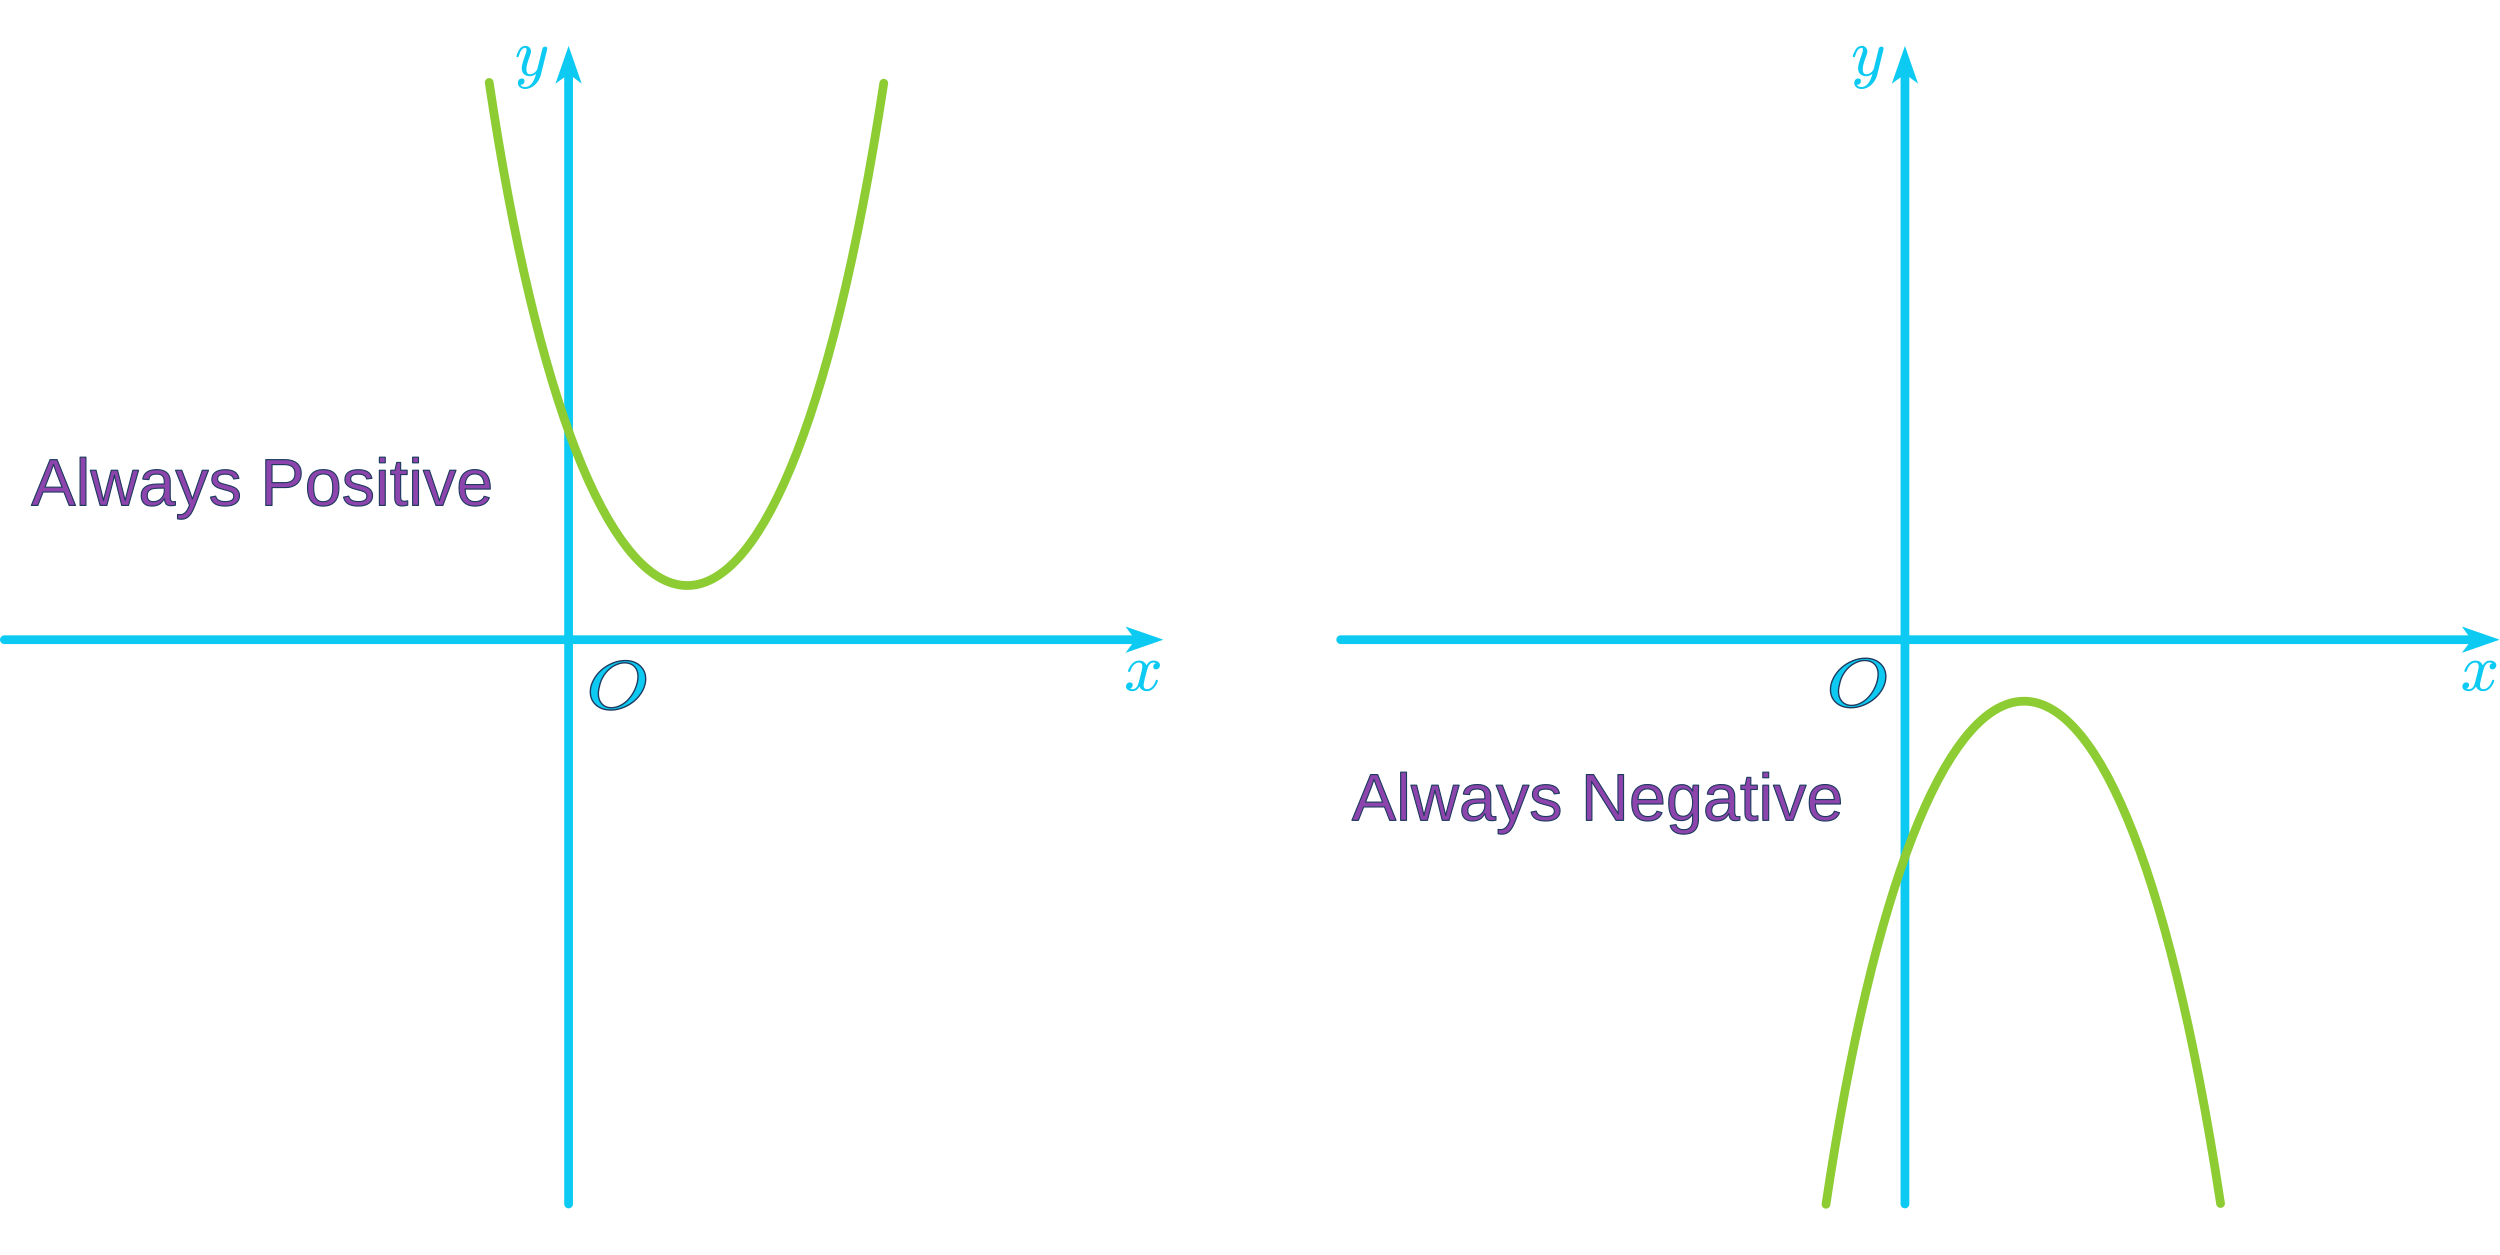
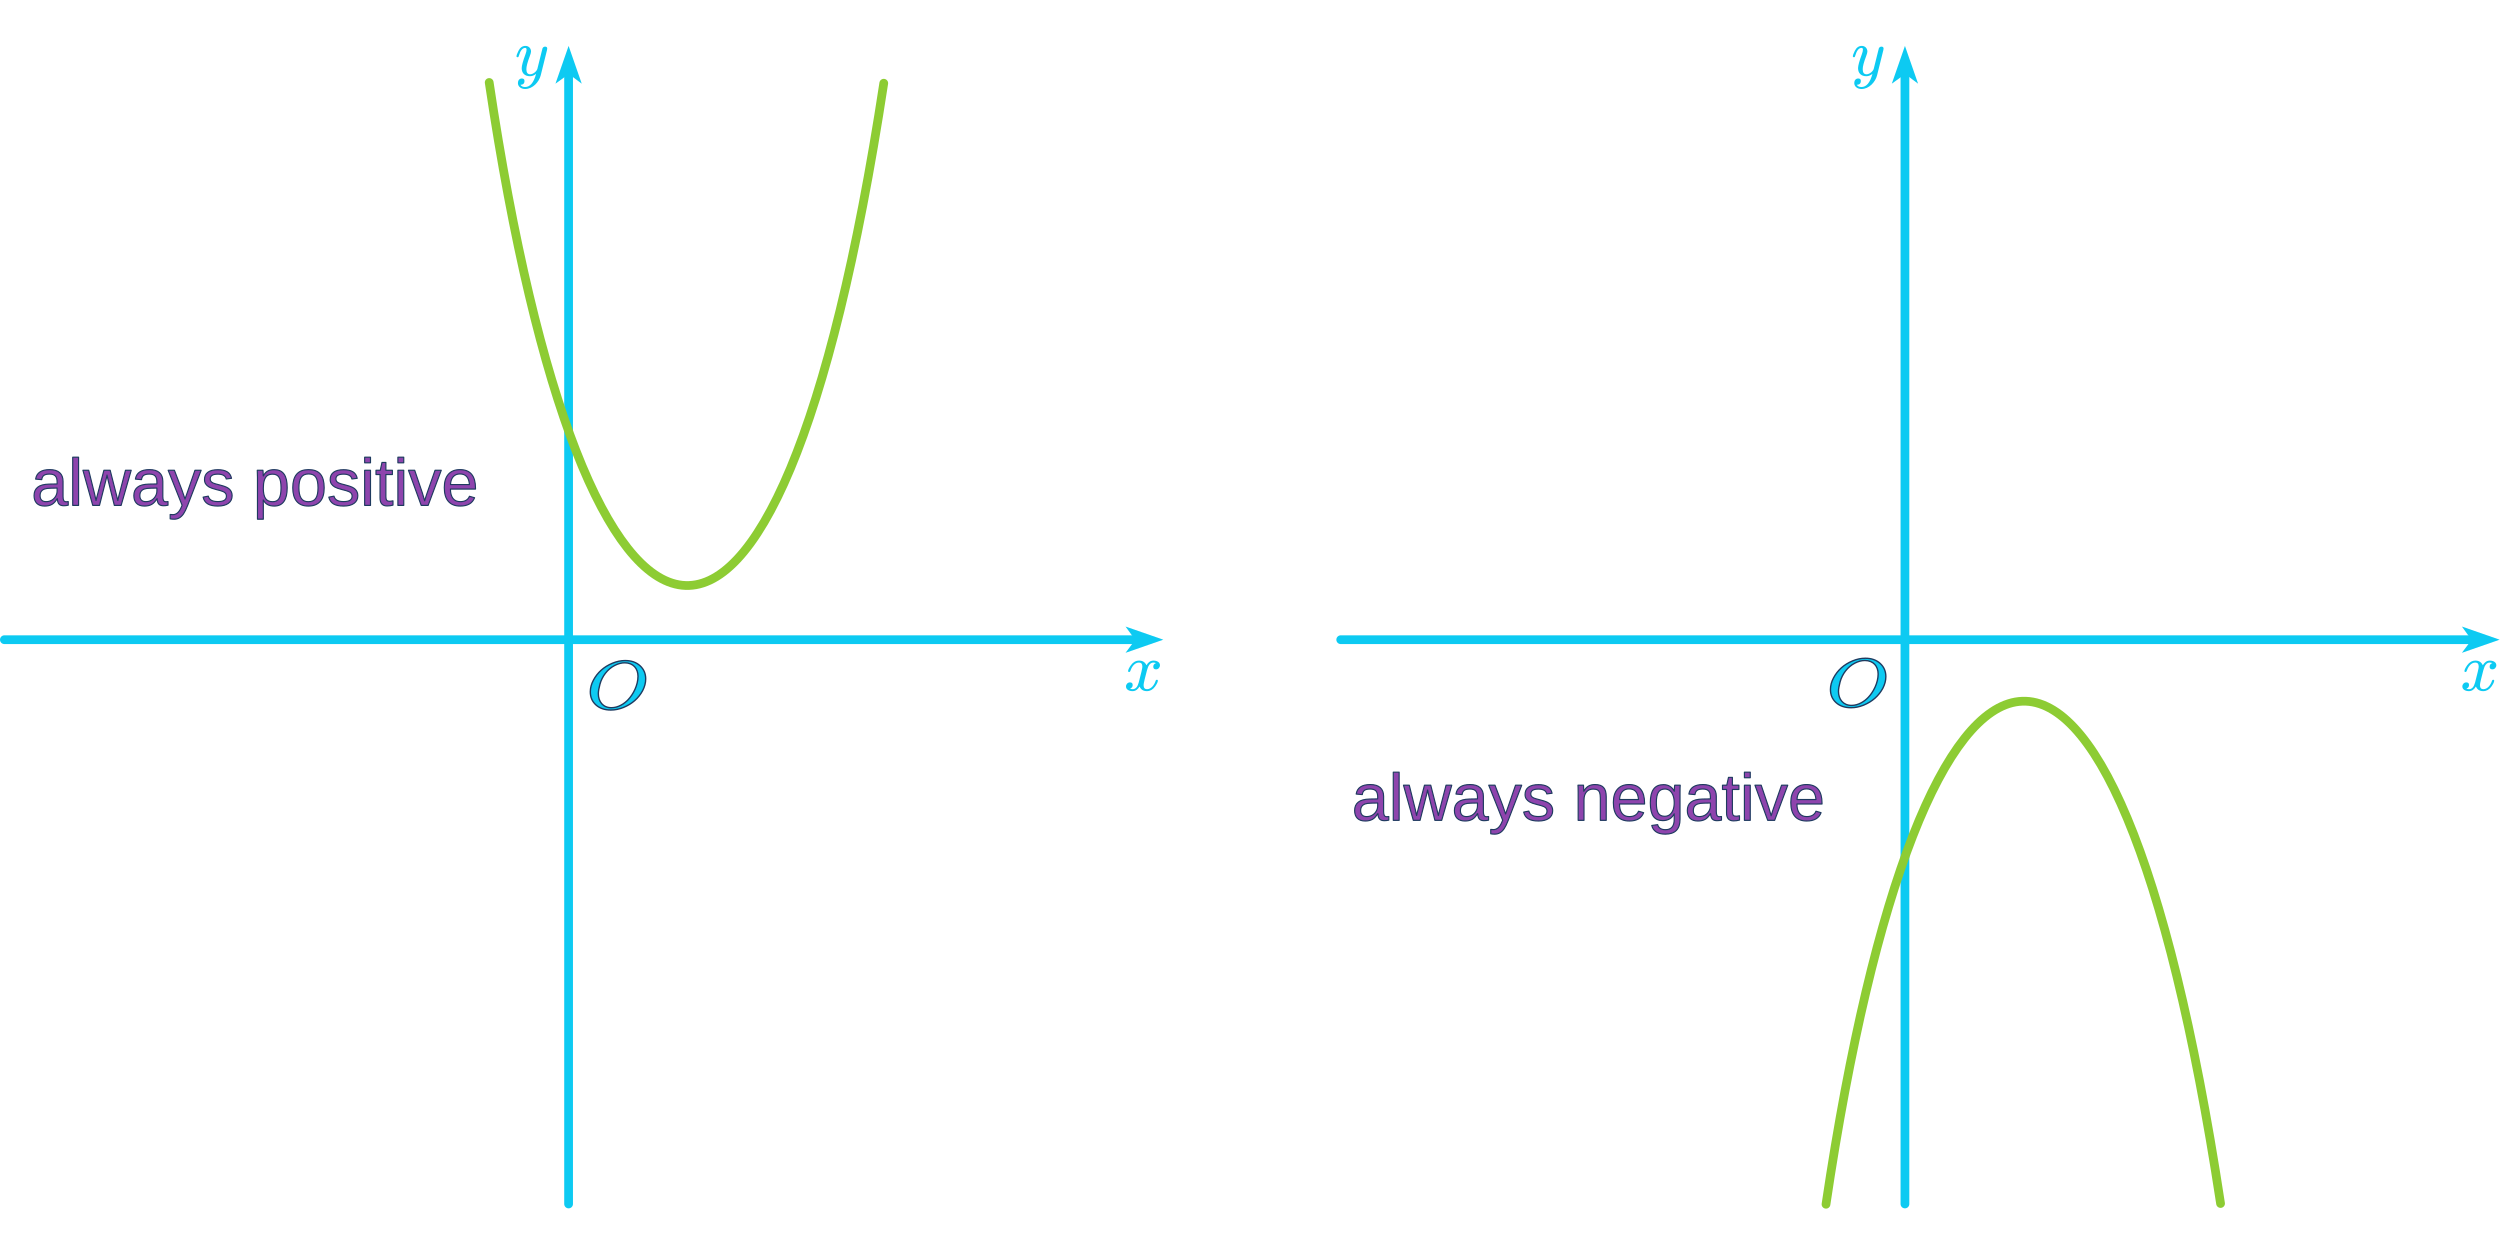
<svg xmlns="http://www.w3.org/2000/svg" width="510" height="256" viewBox="0 0 1784 830" version="1.1" xml:space="preserve" style="fill-rule:evenodd;clip-rule:evenodd;stroke-linecap:round;stroke-linejoin:round;stroke-miterlimit:1.5;">
  <g>
    <path id="MJX-3-NCM-I-1D466" d="M374.951,0c-2.14,0 -3.805,1.189 -4.994,3.567c-0.903,1.855 -1.379,3.139 -1.379,3.852c0,0.428 0.238,0.666 0.761,0.666c0.666,0 0.714,-0.285 0.904,-0.999c1.094,-3.757 2.616,-5.659 4.566,-5.659c0.618,-0 0.951,0.428 0.951,1.284c-0,0.761 -0.238,1.855 -0.761,3.234c-1.808,4.899 -2.711,8.18 -2.711,9.94c-0,3.614 2.235,5.755 5.897,5.755c1.57,-0 3.044,-0.571 4.376,-1.712c-1.665,6.277 -4.281,9.416 -7.848,9.416c-1.617,0 -2.71,-0.523 -3.281,-1.569c1.902,-0.095 2.853,-0.999 2.853,-2.711c0,-1.189 -0.618,-1.807 -1.902,-1.807c-1.76,-0 -2.806,1.474 -2.806,3.234c-0,2.616 2.378,4.28 5.136,4.28c5.47,0 9.94,-5.041 11.129,-9.702l4.471,-17.978c0.143,-0.523 0.19,-0.903 0.19,-1.141c0,-0.951 -0.523,-1.427 -1.522,-1.427c-0.761,0 -1.379,0.381 -1.807,1.094c-0.285,0.999 -0.523,1.855 -0.666,2.568l-3.044,12.223c-0.475,1.712 -2.996,3.852 -5.136,3.852c-1.807,0 -2.711,-1.189 -2.711,-3.614c0,-1.998 0.809,-5.041 2.378,-9.132c0.618,-1.664 0.951,-2.806 0.951,-3.471c0,-2.331 -1.664,-4.043 -3.995,-4.043Z" style="fill:#0dcaf2;fill-rule:nonzero;" />
  </g>
  <g>
    <path id="MJX-3-NCM-I-1D4661" d="M1328.57,0c-2.14,0 -3.805,1.189 -4.994,3.567c-0.903,1.855 -1.379,3.139 -1.379,3.852c0,0.428 0.238,0.666 0.761,0.666c0.666,0 0.713,-0.285 0.904,-0.999c1.094,-3.757 2.615,-5.659 4.565,-5.659c0.619,-0 0.952,0.428 0.952,1.284c-0,0.761 -0.238,1.855 -0.761,3.234c-1.808,4.899 -2.711,8.18 -2.711,9.94c-0,3.614 2.235,5.755 5.897,5.755c1.57,-0 3.044,-0.571 4.376,-1.712c-1.665,6.277 -4.281,9.416 -7.848,9.416c-1.617,0 -2.711,-0.523 -3.281,-1.569c1.902,-0.095 2.853,-0.999 2.853,-2.711c0,-1.189 -0.618,-1.807 -1.902,-1.807c-1.76,-0 -2.806,1.474 -2.806,3.234c-0,2.616 2.378,4.28 5.136,4.28c5.47,0 9.94,-5.041 11.129,-9.702l4.471,-17.978c0.143,-0.523 0.19,-0.903 0.19,-1.141c0,-0.951 -0.523,-1.427 -1.522,-1.427c-0.761,0 -1.379,0.381 -1.807,1.094c-0.285,0.999 -0.523,1.855 -0.666,2.568l-3.044,12.223c-0.475,1.712 -2.996,3.852 -5.136,3.852c-1.807,0 -2.711,-1.189 -2.711,-3.614c-0,-1.998 0.808,-5.041 2.378,-9.132c0.618,-1.664 0.951,-2.806 0.951,-3.471c0,-2.331 -1.664,-4.043 -3.995,-4.043Z" style="fill:#0dcaf2;fill-rule:nonzero;" />
  </g>
  <path d="M3041.99,-606.879l-1270.22,0" style="fill:none;stroke:#8dcc33;stroke-width:6.25px;" />
  <path d="M3041.99,-519.946l-1270.22,-0" style="fill:none;stroke:#8dcc33;stroke-width:12.5px;" />
  <path d="M-1592.61,1032.81l-0,-841.056" style="fill:none;stroke:#ff7faf;stroke-width:8.33px;stroke-dasharray:12.5,16.67,0,0,0,0;" />
  <path d="M161.6,-627.77l677.728,0" style="fill:none;stroke:#0dcaf2;stroke-width:6.25px;" />
  <path d="M3.125,423.737l805.303,-0" style="fill:none;stroke:#0dcaf2;stroke-width:6.25px;" />
  <path d="M956.743,423.737l805.303,-0" style="fill:none;stroke:#0dcaf2;stroke-width:6.25px;" />
  <path d="M980.654,-627.77l677.728,0" style="fill:none;stroke:#0dcaf2;stroke-width:6.25px;" />
  <path d="M405.746,21.106l-0,805.303" style="fill:none;stroke:#0dcaf2;stroke-width:6.25px;" />
  <path d="M1359.36,21.106l-0,805.303" style="fill:none;stroke:#0dcaf2;stroke-width:6.25px;" />
  <path d="M2573.02,23.85l0,804.694" style="fill:none;stroke:#0dcaf2;stroke-width:6.25px;" />
  <path d="M-1349.77,80.811l0,1103.54" style="fill:none;stroke:#0dcaf2;stroke-width:6.25px;" />
  <path d="M405.756,0.017l9.377,26.949l-9.222,-6.89l-9.531,6.89l9.376,-26.949Z" style="fill:#0dcaf2;" />
  <path d="M1359.37,0.017l9.377,26.949l-9.223,-6.89l-9.53,6.89l9.376,-26.949Z" style="fill:#0dcaf2;" />
  <path d="M830.129,423.729l-26.949,9.377l6.89,-9.223l-6.89,-9.53l26.949,9.376Z" style="fill:#0dcaf2;" />
  <path d="M1783.75,423.729l-26.949,9.377l6.89,-9.223l-6.89,-9.53l26.949,9.376Z" style="fill:#0dcaf2;" />
  <g transform="matrix(47.4544,0,0,47.4544,351.952,327.904)">
    </g>
-   <text x="22.297px" y="327.904px" style="font-family:'ArialMT', 'Arial', sans-serif;font-size:47.454px;fill:#8e44ad;stroke:#1e3a5f;stroke-width:0.83px;stroke-linecap:butt;stroke-miterlimit:2;">Always Positive</text>
+   <text x="22.297px" y="327.904px" style="font-family:'ArialMT', 'Arial', sans-serif;font-size:47.454px;fill:#8e44ad;stroke:#1e3a5f;stroke-width:0.83px;stroke-linecap:butt;stroke-miterlimit:2;">always positive</text>
  <g transform="matrix(47.4544,0,0,47.4544,1315.44,552.652)">
    </g>
-   <text x="964.651px" y="552.652px" style="font-family:'ArialMT', 'Arial', sans-serif;font-size:47.454px;fill:#8e44ad;stroke:#1e3a5f;stroke-width:0.83px;stroke-linecap:butt;stroke-miterlimit:2;">Always Negative</text>
+   <text x="964.651px" y="552.652px" style="font-family:'ArialMT', 'Arial', sans-serif;font-size:47.454px;fill:#8e44ad;stroke:#1e3a5f;stroke-width:0.83px;stroke-linecap:butt;stroke-miterlimit:2;">always negative</text>
  <path d="M-758.854,-1141.46l-254.083,367.548" style="fill:none;stroke:#0dcaf2;stroke-width:6.25px;" />
  <path d="M-991.252,-805.28l-19.704,28.503" style="fill:none;stroke:#0dcaf2;stroke-width:6.25px;" />
  <path d="M-406.488,-1102.27l783.852,0" style="fill:none;stroke:#9370db;stroke-width:12.5px;" />
  <path d="M630.647,26.64c-76.199,499.738 -213.604,455.772 -281.556,-0.537" style="fill:none;stroke:#8dcc33;stroke-width:6.25px;stroke-miterlimit:4;" />
  <path d="M1584.59,826.075c-76.2,-499.738 -213.605,-455.772 -281.556,0.538" style="fill:none;stroke:#8dcc33;stroke-width:6.25px;stroke-miterlimit:4;" />
  <g>
    <path id="MJX-1-NCM-I-1D465" d="M827.751,441.977c0,-2.213 -2.191,-3.32 -4.625,-3.32c-2.093,-0 -3.748,1.107 -5.014,3.32c-1.022,-2.213 -2.726,-3.32 -5.209,-3.32c-2.385,-0 -4.332,1.107 -5.89,3.272c-1.314,1.877 -1.996,3.272 -1.996,4.186c0,0.433 0.243,0.674 0.73,0.674c0.438,-0 0.73,-0.241 0.828,-0.674c0.925,-2.791 2.969,-6.063 6.231,-6.063c1.606,0 2.385,1.011 2.385,2.984c0,1.01 -0.876,4.763 -2.58,11.211c-0.827,3.224 -2.288,4.812 -4.381,4.812c-0.682,-0 -1.314,-0.145 -1.85,-0.385c1.266,-0.481 1.899,-1.347 1.899,-2.598c-0,-1.252 -0.633,-1.877 -1.948,-1.877c-1.606,-0 -2.823,1.347 -2.823,2.935c-0,2.214 2.288,3.32 4.673,3.32c2.045,0 3.7,-1.106 5.014,-3.32c0.925,2.214 2.678,3.32 5.209,3.32c2.337,0 4.284,-1.106 5.842,-3.272c1.314,-1.876 1.996,-3.272 1.996,-4.186c-0,-0.433 -0.243,-0.674 -0.73,-0.674c-0.438,0 -0.682,0.241 -0.828,0.674c-0.827,2.743 -3.018,6.063 -6.182,6.063c-1.607,-0 -2.434,-0.963 -2.434,-2.935c-0,-0.626 0.243,-1.973 0.778,-4.138l1.656,-6.496c0.925,-3.609 2.434,-5.438 4.576,-5.438c0.681,0 1.314,0.145 1.85,0.385c-1.315,0.433 -1.948,1.299 -1.948,2.599c0,1.251 0.682,1.876 1.996,1.876c1.558,0 2.775,-1.395 2.775,-2.935Z" style="fill:#0dcaf2;fill-rule:nonzero;" />
  </g>
  <g>
    <path id="MJX-1-NCM-I-1D4651" d="M1781.37,441.977c-0,-2.213 -2.191,-3.32 -4.625,-3.32c-2.093,-0 -3.748,1.107 -5.014,3.32c-1.022,-2.213 -2.726,-3.32 -5.209,-3.32c-2.385,-0 -4.332,1.107 -5.89,3.272c-1.315,1.877 -1.996,3.272 -1.996,4.186c-0,0.433 0.243,0.674 0.73,0.674c0.438,-0 0.73,-0.241 0.828,-0.674c0.925,-2.791 2.969,-6.063 6.231,-6.063c1.606,0 2.385,1.011 2.385,2.984c0,1.01 -0.876,4.763 -2.58,11.211c-0.827,3.224 -2.288,4.812 -4.381,4.812c-0.682,-0 -1.315,-0.145 -1.85,-0.385c1.266,-0.481 1.899,-1.347 1.899,-2.598c-0,-1.252 -0.633,-1.877 -1.948,-1.877c-1.606,-0 -2.823,1.347 -2.823,2.935c-0,2.214 2.288,3.32 4.673,3.32c2.045,0 3.7,-1.106 5.014,-3.32c0.925,2.214 2.678,3.32 5.209,3.32c2.337,0 4.284,-1.106 5.842,-3.272c1.314,-1.876 1.996,-3.272 1.996,-4.186c-0,-0.433 -0.244,-0.674 -0.73,-0.674c-0.439,0 -0.682,0.241 -0.828,0.674c-0.828,2.743 -3.018,6.063 -6.182,6.063c-1.607,-0 -2.435,-0.963 -2.435,-2.935c0,-0.626 0.244,-1.973 0.779,-4.138l1.656,-6.496c0.924,-3.609 2.434,-5.438 4.576,-5.438c0.681,0 1.314,0.145 1.849,0.385c-1.314,0.433 -1.947,1.299 -1.947,2.599c0,1.251 0.682,1.876 1.996,1.876c1.558,0 2.775,-1.395 2.775,-2.935Z" style="fill:#0dcaf2;fill-rule:nonzero;" />
  </g>
  <g>
    <g>
      <g>
        <path id="MJX-45-NCM-I-1D442" d="M458.595,460.088c1.43,-2.768 2.173,-5.536 2.173,-8.353c0,-3.788 -1.315,-6.896 -4.003,-9.373c-2.689,-2.477 -6.235,-3.739 -10.639,-3.739c-3.031,-0 -6.063,0.631 -9.094,1.894c-6.177,2.574 -10.696,6.653 -13.613,12.19c-1.43,2.719 -2.173,5.439 -2.173,8.207c-0,3.837 1.315,6.945 4.003,9.373c2.689,2.428 6.235,3.642 10.696,3.642c2.974,0 5.949,-0.631 8.98,-1.845c6.234,-2.574 10.753,-6.605 13.67,-11.996m-3.317,-10.247c-0,6.459 -3.432,12.918 -7.093,16.755c-2.516,2.671 -6.863,5.682 -11.897,5.682c-6.12,0 -9.323,-4.516 -9.323,-10.004c0,-1.7 0.401,-3.983 1.144,-6.751c1.544,-5.73 5.434,-10.781 10.524,-13.404c2.46,-1.262 4.862,-1.894 7.15,-1.894c6.177,0 9.495,4.177 9.495,9.616Z" style="fill:#0dcaf2;fill-rule:nonzero;stroke:#1e3a5f;stroke-width:1px;stroke-linecap:butt;stroke-miterlimit:2;" />
      </g>
    </g>
    <g>
      <g>
        <path id="MJX-45-NCM-I-1D4421" d="M1343.56,458.441c1.43,-2.768 2.174,-5.537 2.174,-8.353c-0,-3.788 -1.316,-6.896 -4.004,-9.373c-2.688,-2.477 -6.235,-3.74 -10.639,-3.74c-3.031,0 -6.063,0.632 -9.094,1.894c-6.177,2.574 -10.696,6.654 -13.613,12.19c-1.43,2.72 -2.173,5.439 -2.173,8.207c-0,3.837 1.315,6.945 4.004,9.373c2.688,2.429 6.234,3.643 10.695,3.643c2.975,-0 5.949,-0.632 8.98,-1.846c6.235,-2.574 10.753,-6.604 13.67,-11.995m-3.317,-10.247c-0,6.459 -3.432,12.918 -7.093,16.754c-2.516,2.672 -6.863,5.683 -11.897,5.683c-6.12,-0 -9.323,-4.517 -9.323,-10.005c0,-1.7 0.401,-3.982 1.144,-6.75c1.545,-5.731 5.434,-10.782 10.525,-13.404c2.459,-1.263 4.861,-1.894 7.149,-1.894c6.177,-0 9.495,4.177 9.495,9.616Z" style="fill:#0dcaf2;fill-rule:nonzero;stroke:#1e3a5f;stroke-width:1px;stroke-linecap:butt;stroke-miterlimit:2;" />
      </g>
    </g>
  </g>
</svg>
